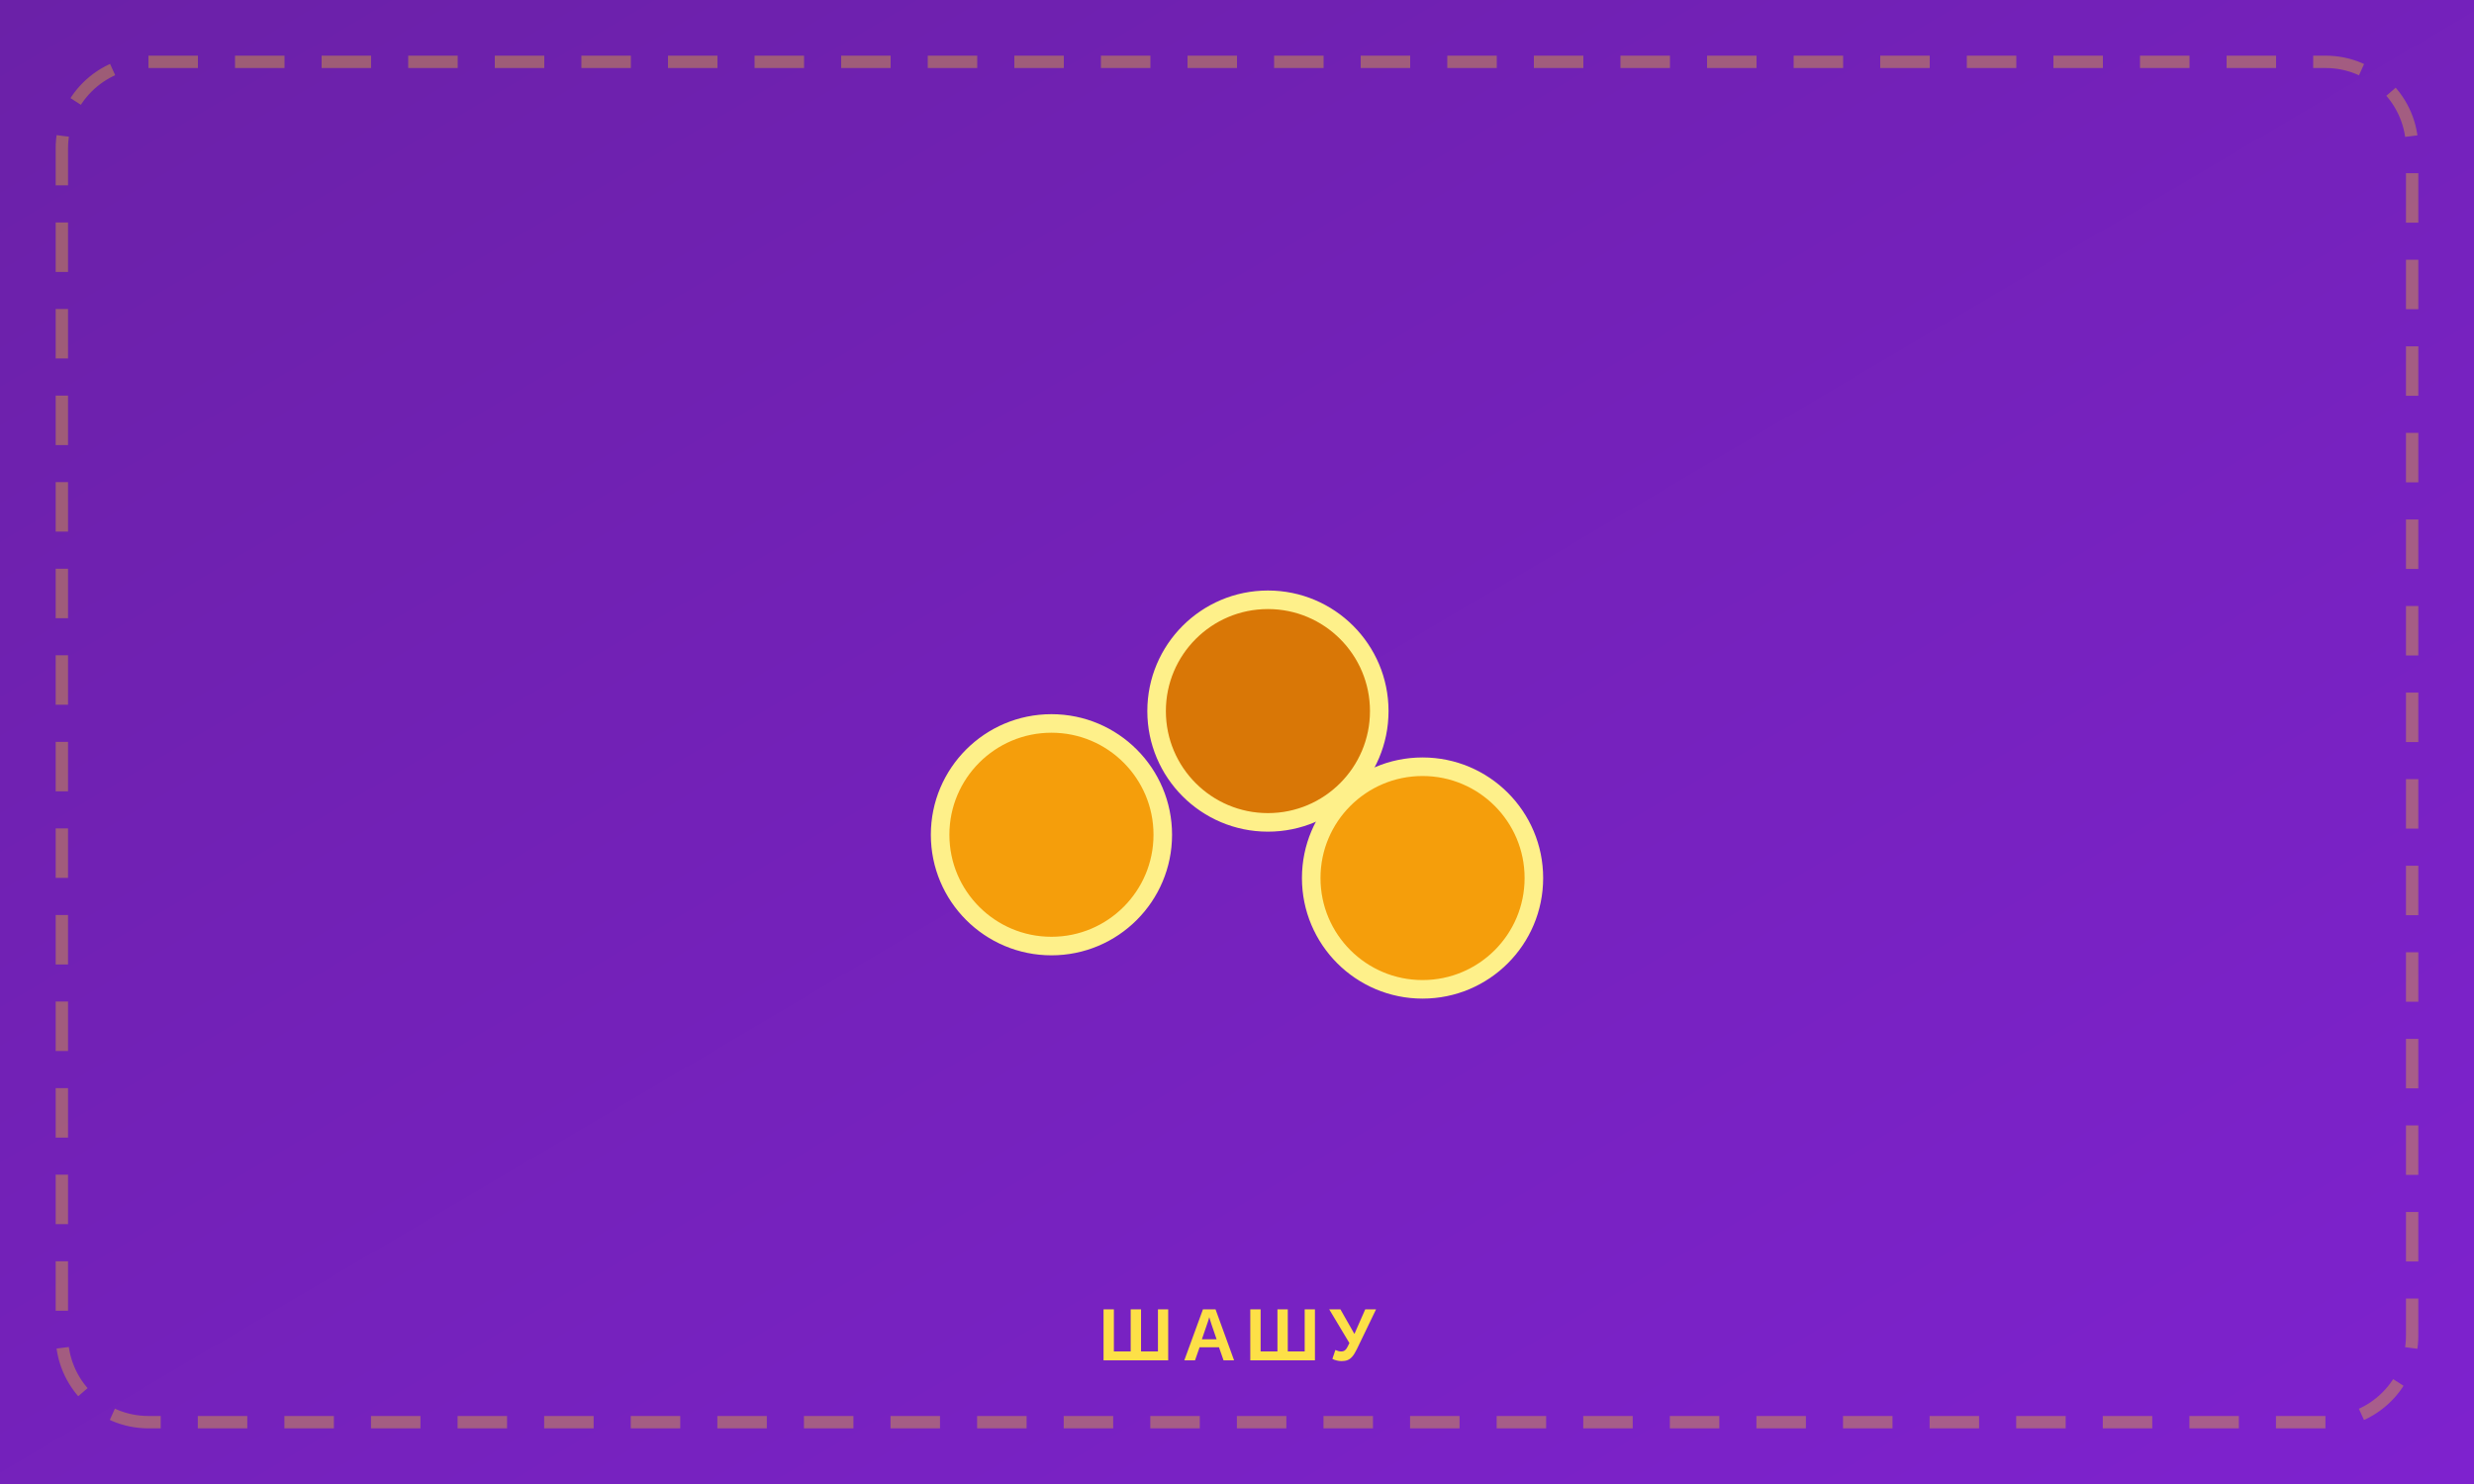
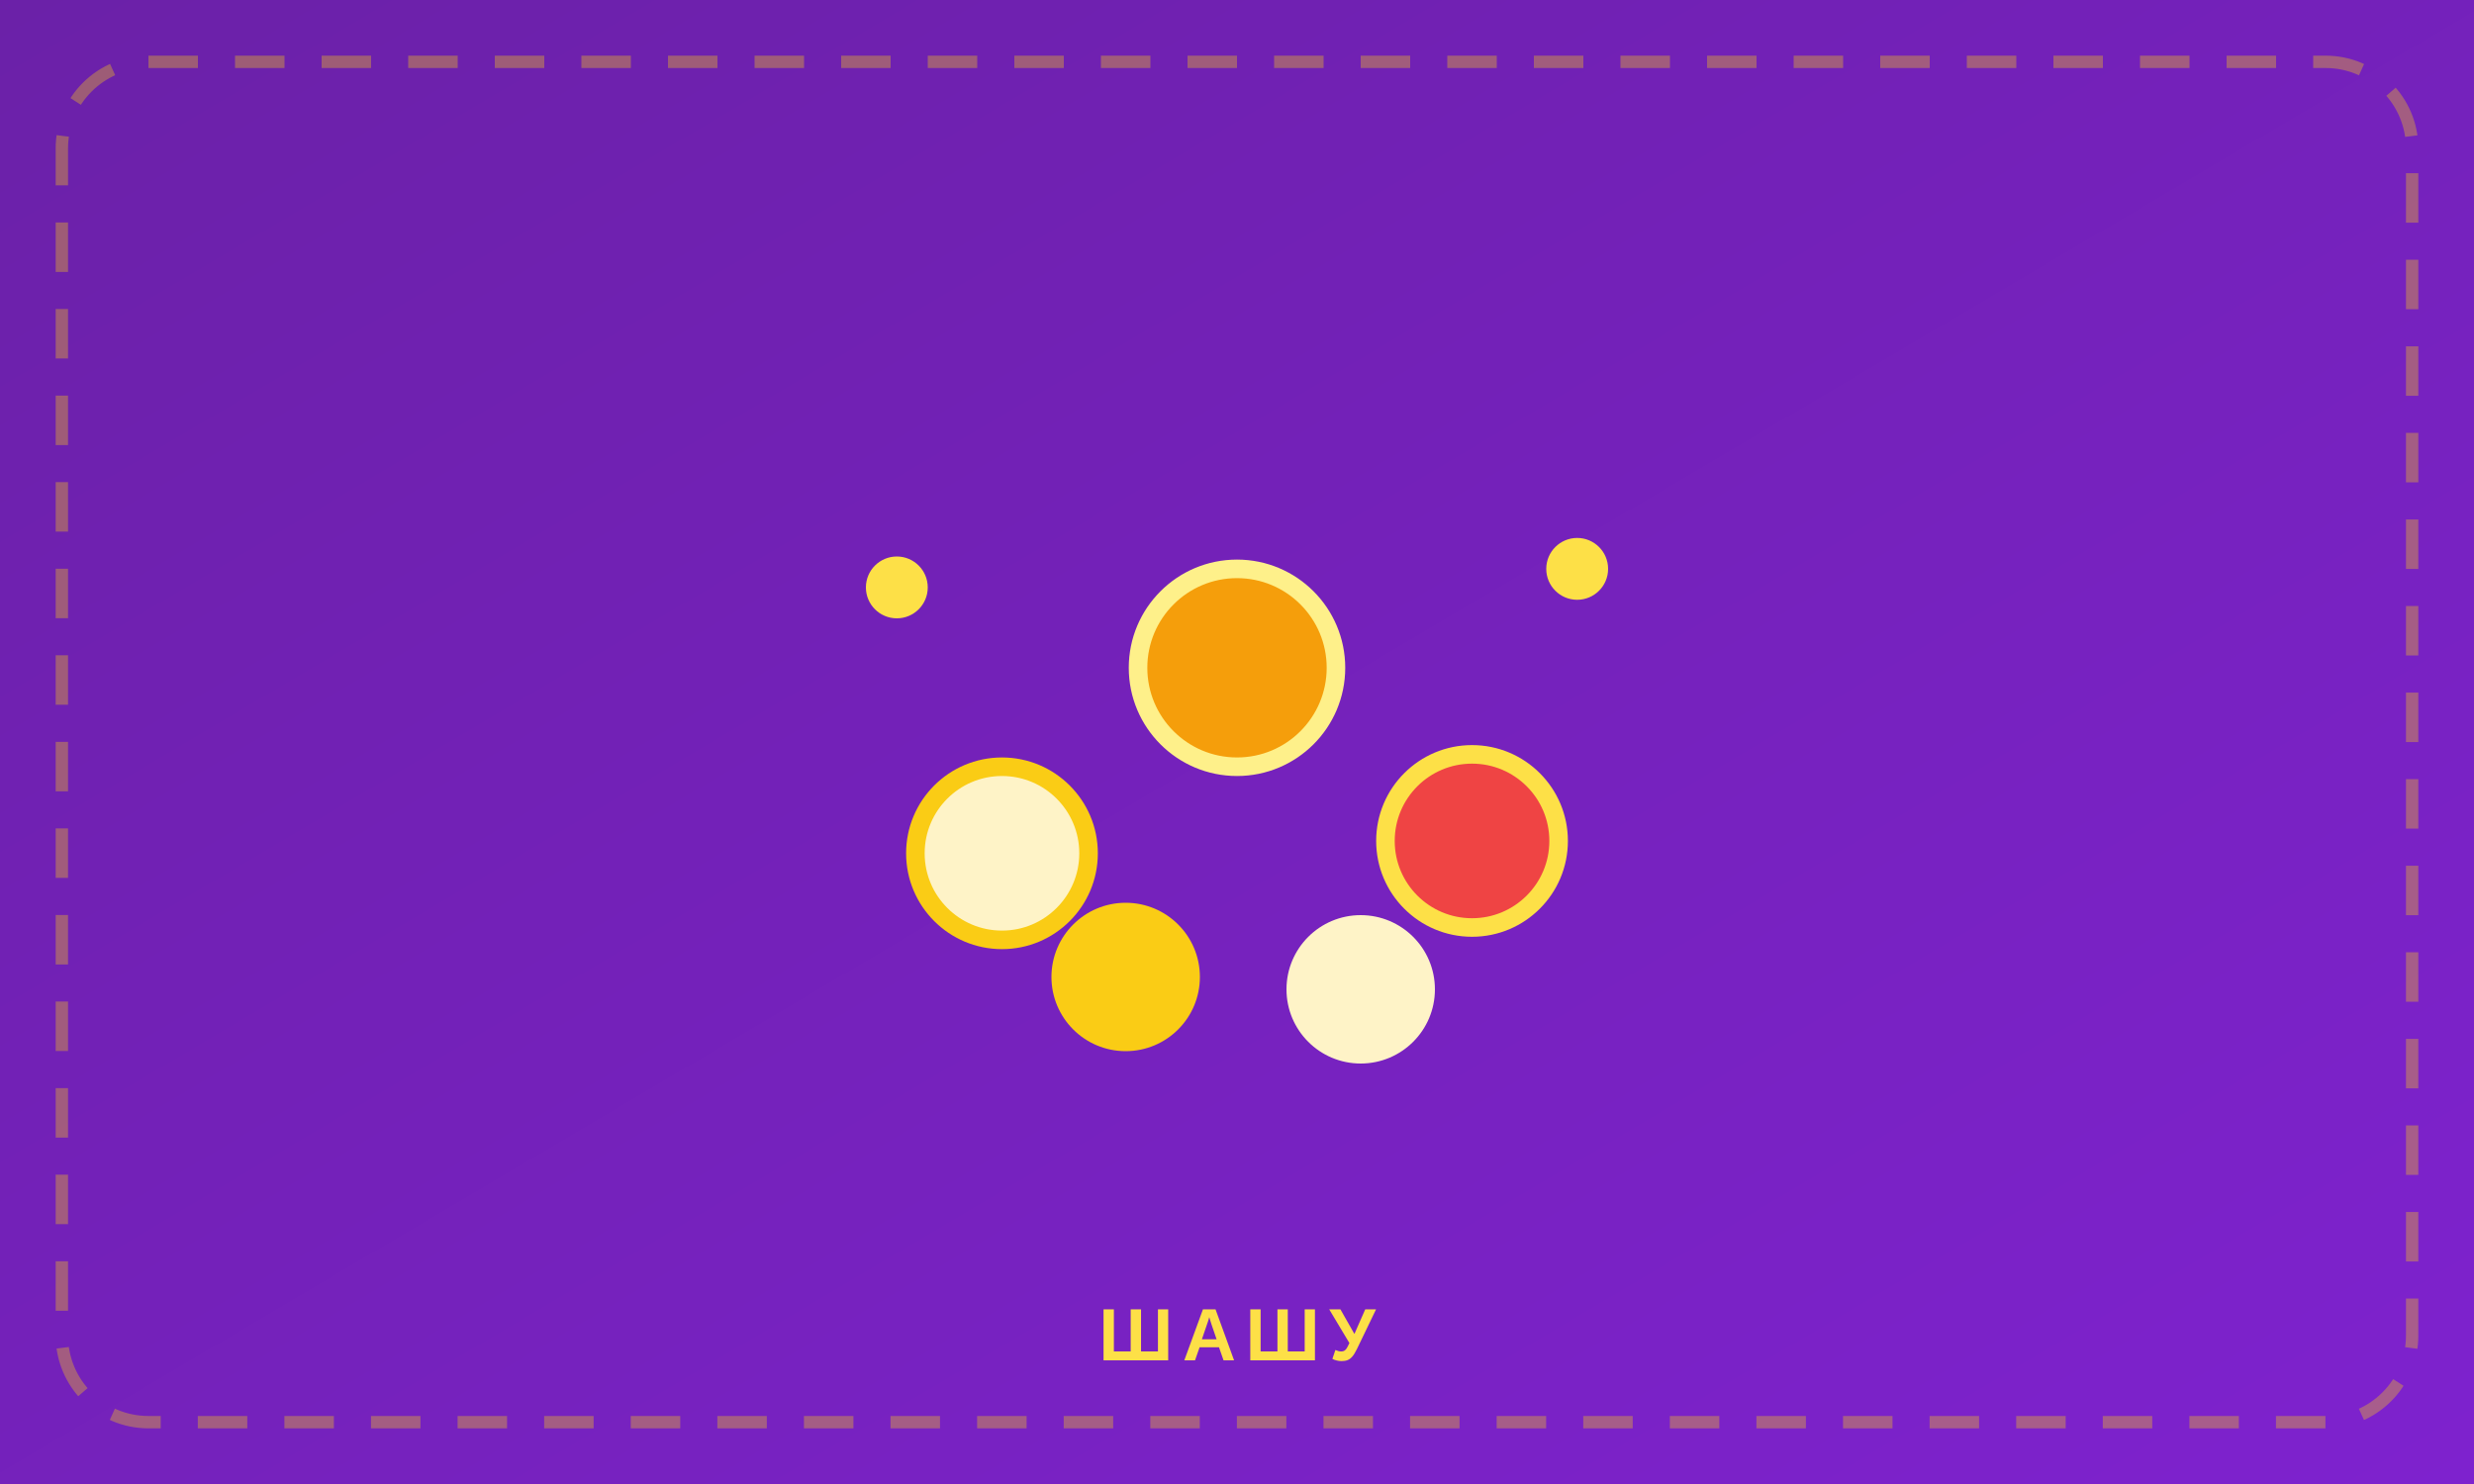
<svg xmlns="http://www.w3.org/2000/svg" viewBox="0 0 400 240" width="400" height="240">
  <defs>
    <linearGradient id="g_shashu" x1="0" y1="0" x2="1" y2="1">
      <stop offset="0%" stop-color="#6b21a8" />
      <stop offset="100%" stop-color="#7e22ce" />
    </linearGradient>
  </defs>
  <rect width="400" height="240" fill="url(#g_shashu)" />
  <rect x="10" y="10" width="380" height="220" rx="14" fill="none" stroke="#facc15" stroke-opacity="0.35" stroke-width="2" stroke-dasharray="8 6" />
-   <circle cx="170" cy="135" r="18" fill="#f59e0b" stroke="#fef08a" stroke-width="3" />
-   <circle cx="205" cy="115" r="18" fill="#d97706" stroke="#fef08a" stroke-width="3" />
-   <circle cx="230" cy="142" r="18" fill="#f59e0b" stroke="#fef08a" stroke-width="3" />
+   <circle cx="162" cy="138" r="14" fill="#fef3c7" stroke="#facc15" stroke-width="3" />
+   <circle cx="200" cy="108" r="16" fill="#f59e0b" stroke="#fef08a" stroke-width="3" />
+   <circle cx="238" cy="136" r="14" fill="#ef4444" stroke="#fde047" stroke-width="3" />
+   <circle cx="182" cy="158" r="12" fill="#facc15" />
+   <circle cx="220" cy="160" r="12" fill="#fef3c7" />
+   <circle cx="145" cy="95" r="5" fill="#fde047" />
+   <circle cx="255" cy="92" r="5" fill="#fde047" />
  <text x="200" y="220" fill="#fde047" font-family="Arial, sans-serif" font-size="12" font-weight="bold" letter-spacing="1.5" text-anchor="middle">ШАШУ</text>
</svg>
